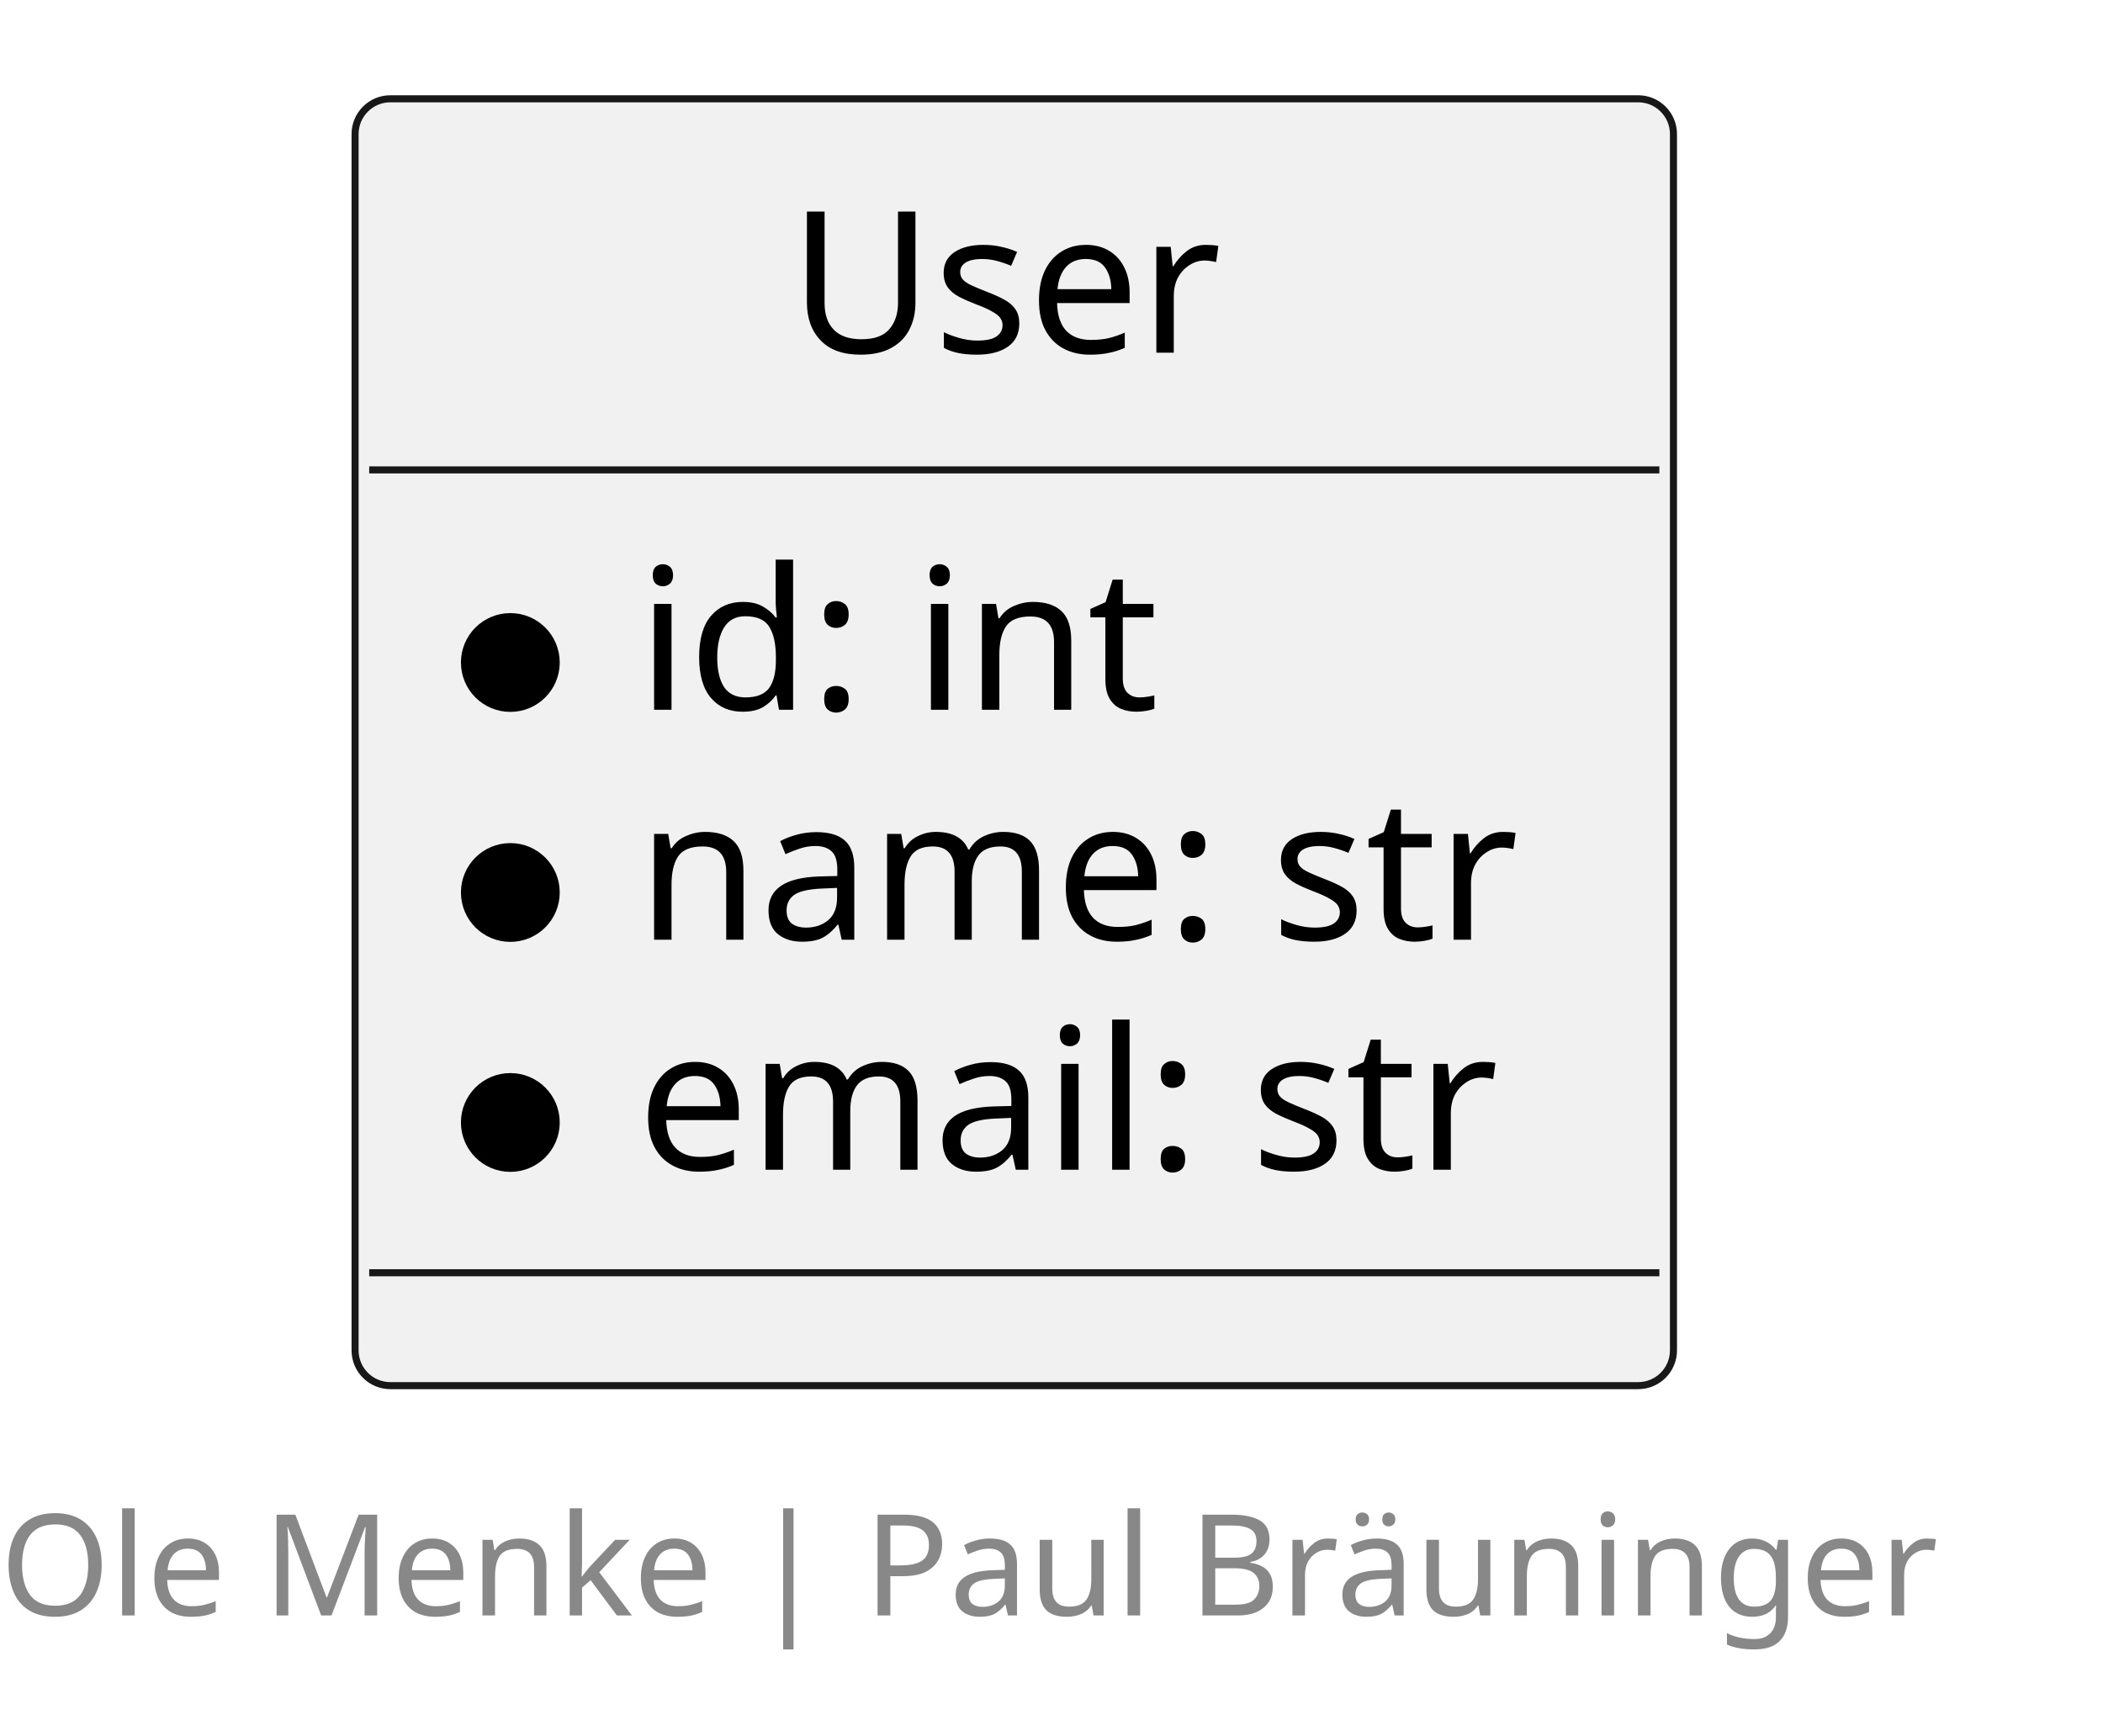
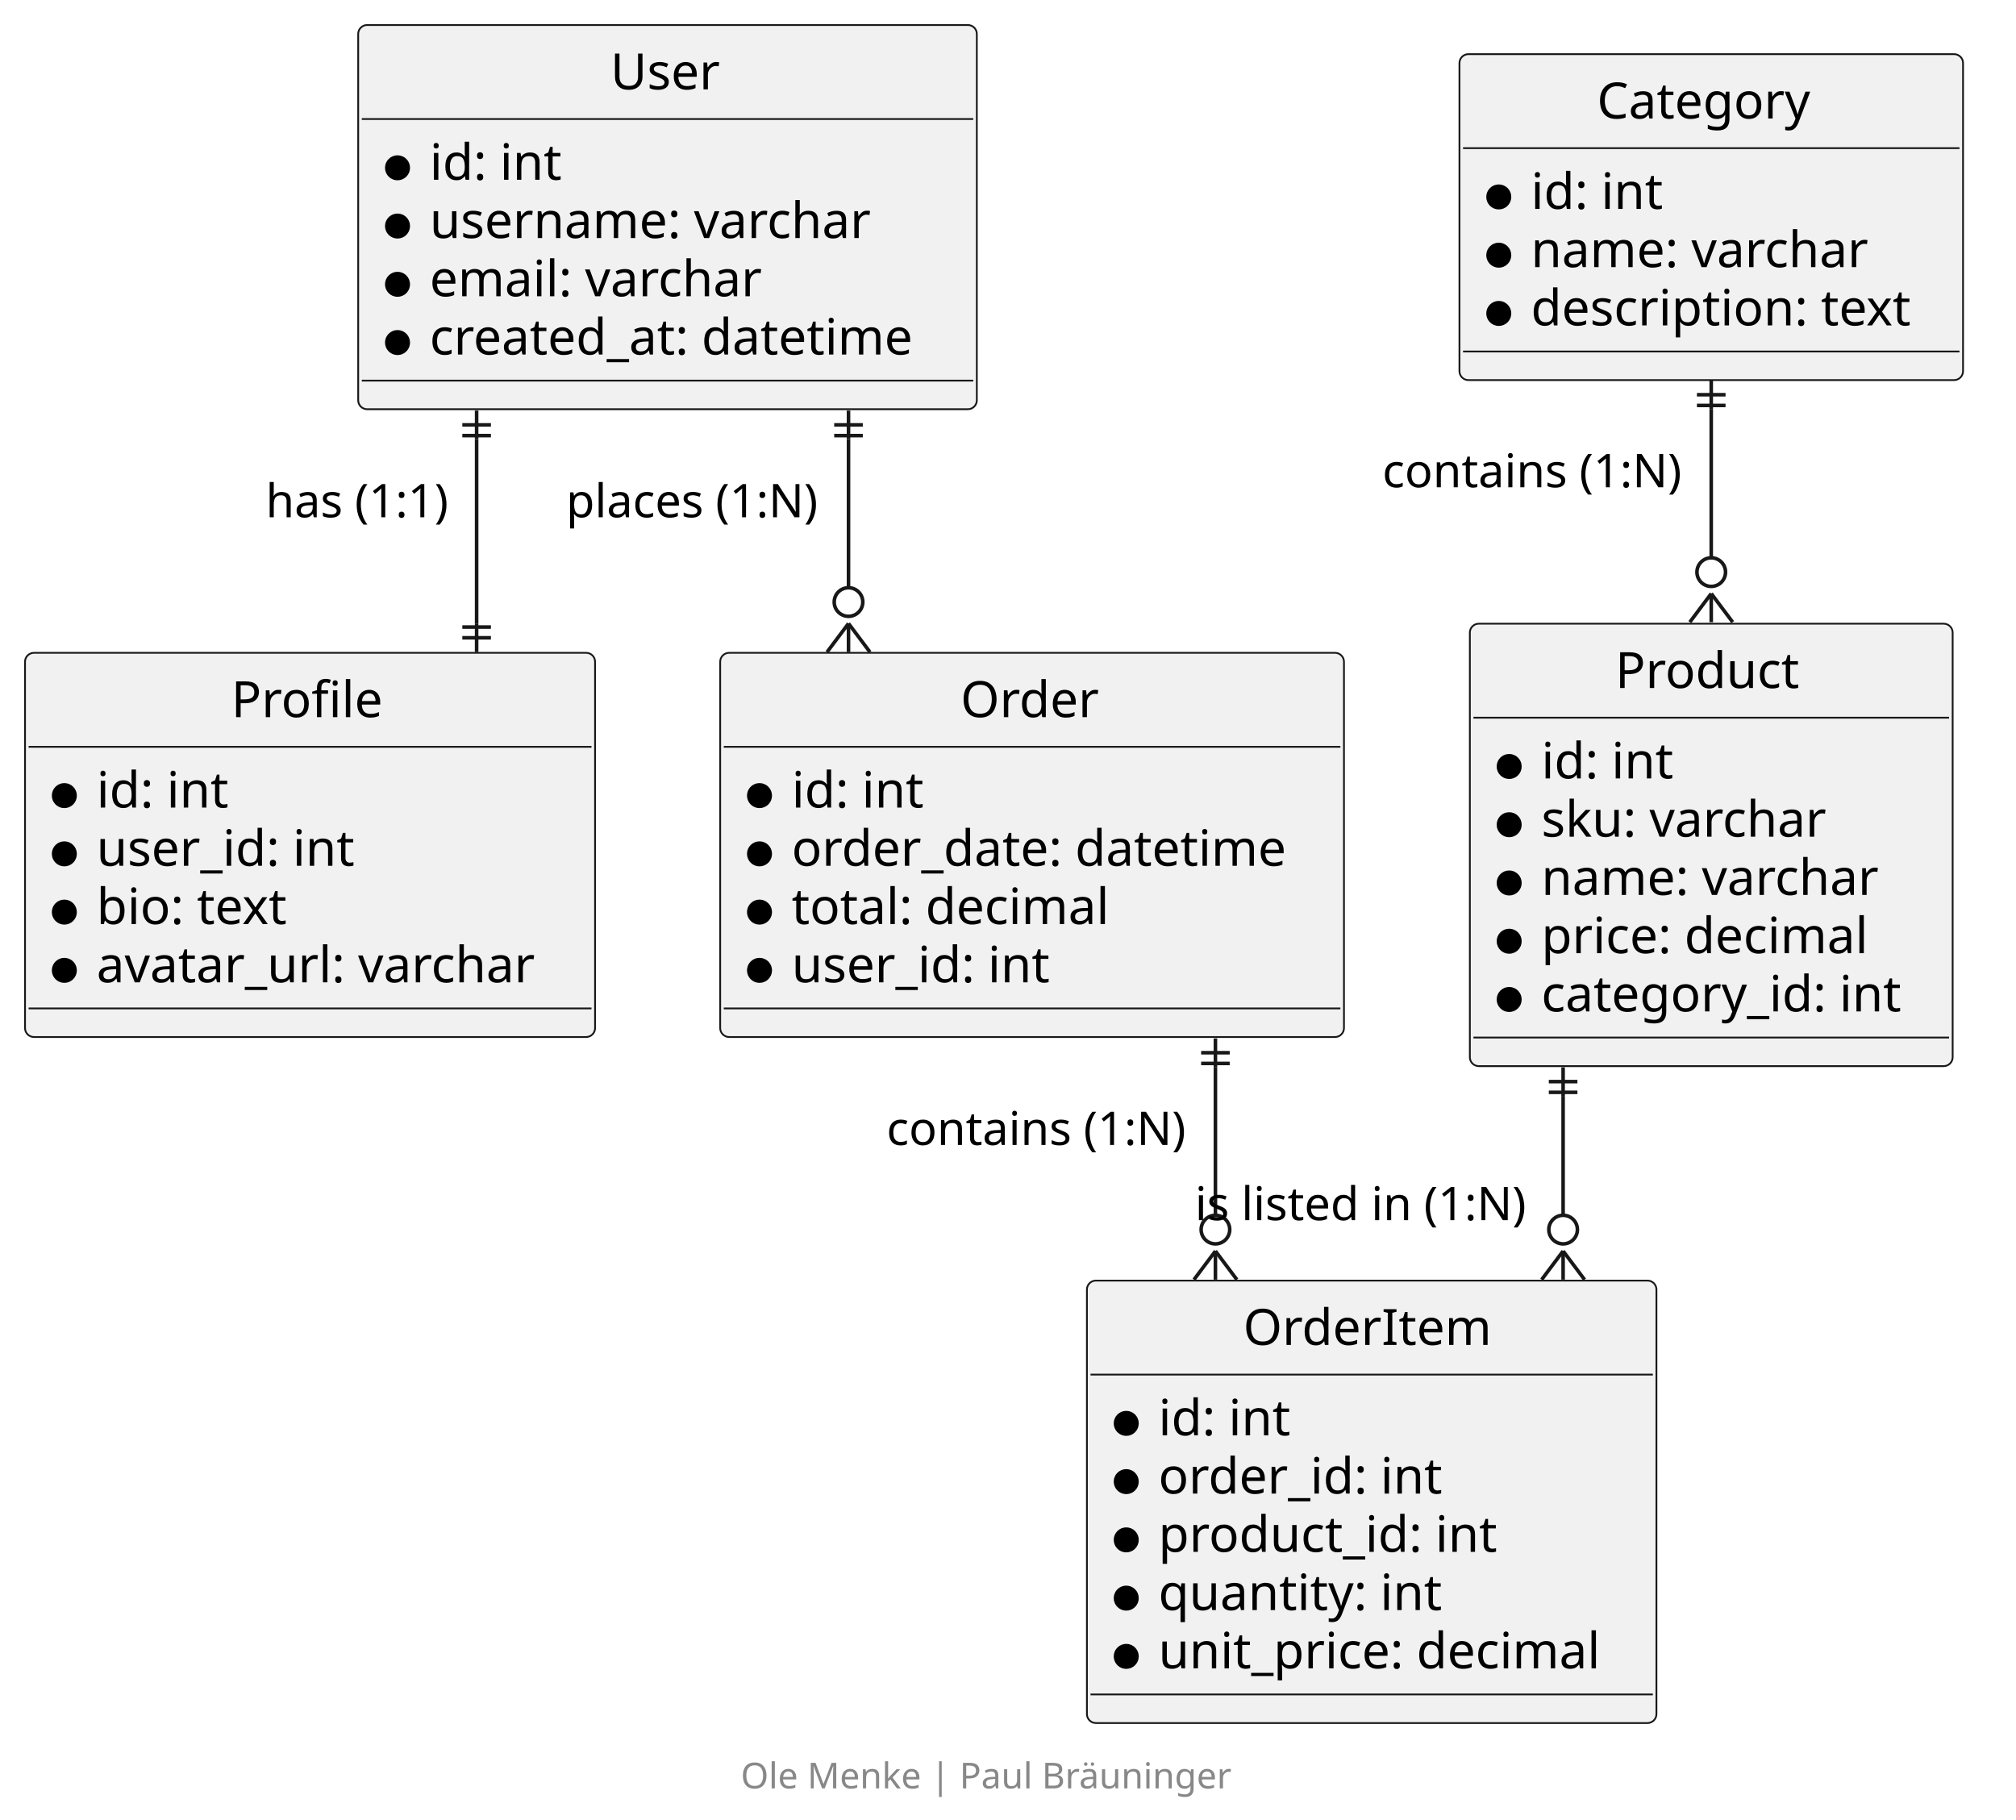
- <svg xmlns="http://www.w3.org/2000/svg" contentStyleType="text/css" data-diagram-type="CLASS" height="123px" preserveAspectRatio="none" style="width:149px;height:123px;background:#FFFFFF;" version="1.1" viewBox="0 0 149 123" width="149px" zoomAndPan="magnify">
+ <svg xmlns="http://www.w3.org/2000/svg" contentStyleType="text/css" data-diagram-type="CLASS" height="509px" preserveAspectRatio="none" style="width:564px;height:509px;background:#FFFFFF;" version="1.1" viewBox="0 0 564 509" width="564px" zoomAndPan="magnify">
  <defs />
  <g>
-     <g class="entity" data-qualified-name="User" data-source-line="5" id="ent0002">
-       <rect fill="#F1F1F1" height="91.188" rx="2.5" ry="2.5" style="stroke:#181818;stroke-width:0.5;" width="93.409" x="25.158" y="7" />
-       <text fill="#000000" font-family="sans-serif" font-size="14" lengthAdjust="spacing" textLength="31.91" x="55.907" y="24.995">User</text>
-       <line style="stroke:#181818;stroke-width:0.5;" x1="26.158" x2="117.567" y1="33.297" y2="33.297" />
+     <g class="entity" data-qualified-name="User" data-source-line="6" id="ent0002">
+       <rect fill="#F1F1F1" height="107.484" rx="2.5" ry="2.5" style="stroke:#181818;stroke-width:0.5;" width="173.068" x="100.21" y="7" />
+       <text fill="#000000" font-family="sans-serif" font-size="14" lengthAdjust="spacing" textLength="31.91" x="170.789" y="24.995">User</text>
+       <line style="stroke:#181818;stroke-width:0.5;" x1="101.21" x2="272.278" y1="33.297" y2="33.297" />
      <g data-visibility-modifier="IE_MANDATORY">
-         <ellipse cx="36.158" cy="46.945" fill="#000000" rx="3" ry="3" style="stroke:#000000;stroke-width:1;" />
+         <ellipse cx="111.21" cy="46.945" fill="#000000" rx="3" ry="3" style="stroke:#000000;stroke-width:1;" />
      </g>
-       <text fill="#000000" font-family="sans-serif" font-size="14" lengthAdjust="spacing" textLength="40.195" x="45.158" y="50.292">id: int</text>
+       <text fill="#000000" font-family="sans-serif" font-size="14" lengthAdjust="spacing" textLength="40.195" x="120.21" y="50.292">id: int</text>
      <g data-visibility-modifier="IE_MANDATORY">
-         <ellipse cx="36.158" cy="63.242" fill="#000000" rx="3" ry="3" style="stroke:#000000;stroke-width:1;" />
+         <ellipse cx="111.21" cy="63.242" fill="#000000" rx="3" ry="3" style="stroke:#000000;stroke-width:1;" />
      </g>
-       <text fill="#000000" font-family="sans-serif" font-size="14" lengthAdjust="spacing" textLength="67.409" x="45.158" y="66.589">name: str</text>
+       <text fill="#000000" font-family="sans-serif" font-size="14" lengthAdjust="spacing" textLength="132.932" x="120.21" y="66.589">username: varchar</text>
      <g data-visibility-modifier="IE_MANDATORY">
-         <ellipse cx="36.158" cy="79.539" fill="#000000" rx="3" ry="3" style="stroke:#000000;stroke-width:1;" />
+         <ellipse cx="111.21" cy="79.539" fill="#000000" rx="3" ry="3" style="stroke:#000000;stroke-width:1;" />
      </g>
-       <text fill="#000000" font-family="sans-serif" font-size="14" lengthAdjust="spacing" textLength="66.315" x="45.158" y="82.886">email: str</text>
-       <line style="stroke:#181818;stroke-width:0.5;" x1="26.158" x2="117.567" y1="90.188" y2="90.188" />
+       <text fill="#000000" font-family="sans-serif" font-size="14" lengthAdjust="spacing" textLength="101.302" x="120.21" y="82.886">email: varchar</text>
+       <g data-visibility-modifier="IE_MANDATORY">
+         <ellipse cx="111.21" cy="95.836" fill="#000000" rx="3" ry="3" style="stroke:#000000;stroke-width:1;" />
+       </g>
+       <text fill="#000000" font-family="sans-serif" font-size="14" lengthAdjust="spacing" textLength="147.068" x="120.21" y="99.183">created_at: datetime</text>
+       <line style="stroke:#181818;stroke-width:0.5;" x1="101.21" x2="272.278" y1="106.484" y2="106.484" />
    </g>
-     <g class="footer" data-source-line="11">
-       <text fill="#888888" font-family="sans-serif" font-size="10" lengthAdjust="spacing" textLength="142.725" x="0" y="114.47">Ole Menke | Paul Bräuninger</text>
+     <g class="entity" data-qualified-name="Profile" data-source-line="13" id="ent0003">
+       <rect fill="#F1F1F1" height="107.484" rx="2.5" ry="2.5" style="stroke:#181818;stroke-width:0.5;" width="159.478" x="7" y="182.64" />
+       <text fill="#000000" font-family="sans-serif" font-size="14" lengthAdjust="spacing" textLength="44.085" x="64.697" y="200.635">Profile</text>
+       <line style="stroke:#181818;stroke-width:0.5;" x1="8" x2="165.478" y1="208.937" y2="208.937" />
+       <g data-visibility-modifier="IE_MANDATORY">
+         <ellipse cx="18" cy="222.585" fill="#000000" rx="3" ry="3" style="stroke:#000000;stroke-width:1;" />
+       </g>
+       <text fill="#000000" font-family="sans-serif" font-size="14" lengthAdjust="spacing" textLength="40.195" x="27" y="225.932">id: int</text>
+       <g data-visibility-modifier="IE_MANDATORY">
+         <ellipse cx="18" cy="238.882" fill="#000000" rx="3" ry="3" style="stroke:#000000;stroke-width:1;" />
+       </g>
+       <text fill="#000000" font-family="sans-serif" font-size="14" lengthAdjust="spacing" textLength="77.731" x="27" y="242.229">user_id: int</text>
+       <g data-visibility-modifier="IE_MANDATORY">
+         <ellipse cx="18" cy="255.179" fill="#000000" rx="3" ry="3" style="stroke:#000000;stroke-width:1;" />
+       </g>
+       <text fill="#000000" font-family="sans-serif" font-size="14" lengthAdjust="spacing" textLength="58.386" x="27" y="258.526">bio: text</text>
+       <g data-visibility-modifier="IE_MANDATORY">
+         <ellipse cx="18" cy="271.476" fill="#000000" rx="3" ry="3" style="stroke:#000000;stroke-width:1;" />
+       </g>
+       <text fill="#000000" font-family="sans-serif" font-size="14" lengthAdjust="spacing" textLength="133.478" x="27" y="274.823">avatar_url: varchar</text>
+       <line style="stroke:#181818;stroke-width:0.5;" x1="8" x2="165.478" y1="282.124" y2="282.124" />
+     </g>
+     <g class="entity" data-qualified-name="Category" data-source-line="20" id="ent0004">
+       <rect fill="#F1F1F1" height="91.188" rx="2.5" ry="2.5" style="stroke:#181818;stroke-width:0.5;" width="140.885" x="408.3" y="15.15" />
+       <text fill="#000000" font-family="sans-serif" font-size="14" lengthAdjust="spacing" textLength="63.95" x="446.767" y="33.145">Category</text>
+       <line style="stroke:#181818;stroke-width:0.5;" x1="409.3" x2="548.185" y1="41.447" y2="41.447" />
+       <g data-visibility-modifier="IE_MANDATORY">
+         <ellipse cx="419.3" cy="55.095" fill="#000000" rx="3" ry="3" style="stroke:#000000;stroke-width:1;" />
+       </g>
+       <text fill="#000000" font-family="sans-serif" font-size="14" lengthAdjust="spacing" textLength="40.195" x="428.3" y="58.442">id: int</text>
+       <g data-visibility-modifier="IE_MANDATORY">
+         <ellipse cx="419.3" cy="71.392" fill="#000000" rx="3" ry="3" style="stroke:#000000;stroke-width:1;" />
+       </g>
+       <text fill="#000000" font-family="sans-serif" font-size="14" lengthAdjust="spacing" textLength="102.395" x="428.3" y="74.739">name: varchar</text>
+       <g data-visibility-modifier="IE_MANDATORY">
+         <ellipse cx="419.3" cy="87.689" fill="#000000" rx="3" ry="3" style="stroke:#000000;stroke-width:1;" />
+       </g>
+       <text fill="#000000" font-family="sans-serif" font-size="14" lengthAdjust="spacing" textLength="114.885" x="428.3" y="91.036">description: text</text>
+       <line style="stroke:#181818;stroke-width:0.5;" x1="409.3" x2="548.185" y1="98.338" y2="98.338" />
+     </g>
+     <g class="entity" data-qualified-name="Product" data-source-line="26" id="ent0005">
+       <rect fill="#F1F1F1" height="123.781" rx="2.5" ry="2.5" style="stroke:#181818;stroke-width:0.5;" width="135.067" x="411.21" y="174.49" />
+       <text fill="#000000" font-family="sans-serif" font-size="14" lengthAdjust="spacing" textLength="53.71" x="451.889" y="192.485">Product</text>
+       <line style="stroke:#181818;stroke-width:0.5;" x1="412.21" x2="545.277" y1="200.787" y2="200.787" />
+       <g data-visibility-modifier="IE_MANDATORY">
+         <ellipse cx="422.21" cy="214.435" fill="#000000" rx="3" ry="3" style="stroke:#000000;stroke-width:1;" />
+       </g>
+       <text fill="#000000" font-family="sans-serif" font-size="14" lengthAdjust="spacing" textLength="40.195" x="431.21" y="217.782">id: int</text>
+       <g data-visibility-modifier="IE_MANDATORY">
+         <ellipse cx="422.21" cy="230.732" fill="#000000" rx="3" ry="3" style="stroke:#000000;stroke-width:1;" />
+       </g>
+       <text fill="#000000" font-family="sans-serif" font-size="14" lengthAdjust="spacing" textLength="86.967" x="431.21" y="234.079">sku: varchar</text>
+       <g data-visibility-modifier="IE_MANDATORY">
+         <ellipse cx="422.21" cy="247.029" fill="#000000" rx="3" ry="3" style="stroke:#000000;stroke-width:1;" />
+       </g>
+       <text fill="#000000" font-family="sans-serif" font-size="14" lengthAdjust="spacing" textLength="102.395" x="431.21" y="250.376">name: varchar</text>
+       <g data-visibility-modifier="IE_MANDATORY">
+         <ellipse cx="422.21" cy="263.326" fill="#000000" rx="3" ry="3" style="stroke:#000000;stroke-width:1;" />
+       </g>
+       <text fill="#000000" font-family="sans-serif" font-size="14" lengthAdjust="spacing" textLength="99.203" x="431.21" y="266.673">price: decimal</text>
+       <g data-visibility-modifier="IE_MANDATORY">
+         <ellipse cx="422.21" cy="279.623" fill="#000000" rx="3" ry="3" style="stroke:#000000;stroke-width:1;" />
+       </g>
+       <text fill="#000000" font-family="sans-serif" font-size="14" lengthAdjust="spacing" textLength="109.067" x="431.21" y="282.969">category_id: int</text>
+       <line style="stroke:#181818;stroke-width:0.5;" x1="412.21" x2="545.277" y1="290.271" y2="290.271" />
+     </g>
+     <g class="entity" data-qualified-name="Order" data-source-line="34" id="ent0006">
+       <rect fill="#F1F1F1" height="107.484" rx="2.5" ry="2.5" style="stroke:#181818;stroke-width:0.5;" width="174.511" x="201.48" y="182.64" />
+       <text fill="#000000" font-family="sans-serif" font-size="14" lengthAdjust="spacing" textLength="40.031" x="268.72" y="200.635">Order</text>
+       <line style="stroke:#181818;stroke-width:0.5;" x1="202.48" x2="374.991" y1="208.937" y2="208.937" />
+       <g data-visibility-modifier="IE_MANDATORY">
+         <ellipse cx="212.48" cy="222.585" fill="#000000" rx="3" ry="3" style="stroke:#000000;stroke-width:1;" />
+       </g>
+       <text fill="#000000" font-family="sans-serif" font-size="14" lengthAdjust="spacing" textLength="40.195" x="221.48" y="225.932">id: int</text>
+       <g data-visibility-modifier="IE_MANDATORY">
+         <ellipse cx="212.48" cy="238.882" fill="#000000" rx="3" ry="3" style="stroke:#000000;stroke-width:1;" />
+       </g>
+       <text fill="#000000" font-family="sans-serif" font-size="14" lengthAdjust="spacing" textLength="148.511" x="221.48" y="242.229">order_date: datetime</text>
+       <g data-visibility-modifier="IE_MANDATORY">
+         <ellipse cx="212.48" cy="255.179" fill="#000000" rx="3" ry="3" style="stroke:#000000;stroke-width:1;" />
+       </g>
+       <text fill="#000000" font-family="sans-serif" font-size="14" lengthAdjust="spacing" textLength="96.373" x="221.48" y="258.526">total: decimal</text>
+       <g data-visibility-modifier="IE_MANDATORY">
+         <ellipse cx="212.48" cy="271.476" fill="#000000" rx="3" ry="3" style="stroke:#000000;stroke-width:1;" />
+       </g>
+       <text fill="#000000" font-family="sans-serif" font-size="14" lengthAdjust="spacing" textLength="77.731" x="221.48" y="274.823">user_id: int</text>
+       <line style="stroke:#181818;stroke-width:0.5;" x1="202.48" x2="374.991" y1="282.124" y2="282.124" />
+     </g>
+     <g class="entity" data-qualified-name="OrderItem" data-source-line="41" id="ent0007">
+       <rect fill="#F1F1F1" height="123.781" rx="2.5" ry="2.5" style="stroke:#181818;stroke-width:0.5;" width="159.328" x="304.08" y="358.27" />
+       <text fill="#000000" font-family="sans-serif" font-size="14" lengthAdjust="spacing" textLength="71.9" x="347.794" y="376.265">OrderItem</text>
+       <line style="stroke:#181818;stroke-width:0.5;" x1="305.08" x2="462.408" y1="384.567" y2="384.567" />
+       <g data-visibility-modifier="IE_MANDATORY">
+         <ellipse cx="315.08" cy="398.215" fill="#000000" rx="3" ry="3" style="stroke:#000000;stroke-width:1;" />
+       </g>
+       <text fill="#000000" font-family="sans-serif" font-size="14" lengthAdjust="spacing" textLength="40.195" x="324.08" y="401.562">id: int</text>
+       <g data-visibility-modifier="IE_MANDATORY">
+         <ellipse cx="315.08" cy="414.512" fill="#000000" rx="3" ry="3" style="stroke:#000000;stroke-width:1;" />
+       </g>
+       <text fill="#000000" font-family="sans-serif" font-size="14" lengthAdjust="spacing" textLength="84.772" x="324.08" y="417.859">order_id: int</text>
+       <g data-visibility-modifier="IE_MANDATORY">
+         <ellipse cx="315.08" cy="430.809" fill="#000000" rx="3" ry="3" style="stroke:#000000;stroke-width:1;" />
+       </g>
+       <text fill="#000000" font-family="sans-serif" font-size="14" lengthAdjust="spacing" textLength="101.35" x="324.08" y="434.156">product_id: int</text>
+       <g data-visibility-modifier="IE_MANDATORY">
+         <ellipse cx="315.08" cy="447.106" fill="#000000" rx="3" ry="3" style="stroke:#000000;stroke-width:1;" />
+       </g>
+       <text fill="#000000" font-family="sans-serif" font-size="14" lengthAdjust="spacing" textLength="85.784" x="324.08" y="450.453">quantity: int</text>
+       <g data-visibility-modifier="IE_MANDATORY">
+         <ellipse cx="315.08" cy="463.403" fill="#000000" rx="3" ry="3" style="stroke:#000000;stroke-width:1;" />
+       </g>
+       <text fill="#000000" font-family="sans-serif" font-size="14" lengthAdjust="spacing" textLength="133.328" x="324.08" y="466.75">unit_price: decimal</text>
+       <line style="stroke:#181818;stroke-width:0.5;" x1="305.08" x2="462.408" y1="474.051" y2="474.051" />
+     </g>
+     <g class="link" data-entity-1="ent0002" data-entity-2="ent0003" data-link-type="association" data-source-line="51" id="lnk8">
+       <path codeLine="51" d="M133.34,122.87 C133.34,144.34 133.34,152.98 133.34,174.43" fill="none" id="User-Profile" style="stroke:#181818;stroke-width:1;" />
+       <line style="stroke:#181818;stroke-width:1;" x1="129.34" x2="137.34" y1="118.87" y2="118.87" />
+       <line style="stroke:#181818;stroke-width:1;" x1="129.34" x2="137.34" y1="121.87" y2="121.87" />
+       <line style="stroke:#181818;stroke-width:1;" x1="133.34" x2="133.34" y1="122.87" y2="114.87" />
+       <line style="stroke:#181818;stroke-width:1;" x1="137.34" x2="129.34" y1="178.43" y2="178.43" />
+       <line style="stroke:#181818;stroke-width:1;" x1="137.34" x2="129.34" y1="175.43" y2="175.43" />
+       <line style="stroke:#181818;stroke-width:1;" x1="133.34" x2="133.34" y1="174.43" y2="182.43" />
+       <text fill="#000000" font-family="sans-serif" font-size="13" lengthAdjust="spacing" textLength="58.176" x="74.34" y="144.717">has (1:1)</text>
+     </g>
+     <g class="link" data-entity-1="ent0002" data-entity-2="ent0006" data-link-type="crowfoot" data-source-line="54" id="lnk9">
+       <path codeLine="54" d="M237.38,122.87 C237.38,144.34 237.38,142.98 237.38,164.43" fill="none" id="User-Order" style="stroke:#181818;stroke-width:1;" />
+       <line style="stroke:#181818;stroke-width:1;" x1="233.38" x2="241.38" y1="118.87" y2="118.87" />
+       <line style="stroke:#181818;stroke-width:1;" x1="233.38" x2="241.38" y1="121.87" y2="121.87" />
+       <line style="stroke:#181818;stroke-width:1;" x1="237.38" x2="237.38" y1="122.87" y2="114.87" />
+       <line style="stroke:#181818;stroke-width:1;" x1="237.38" x2="243.38" y1="174.43" y2="182.43" />
+       <line style="stroke:#181818;stroke-width:1;" x1="237.38" x2="231.38" y1="174.43" y2="182.43" />
+       <line style="stroke:#181818;stroke-width:1;" x1="237.38" x2="237.38" y1="174.43" y2="182.43" />
+       <ellipse cx="237.38" cy="168.43" fill="none" rx="4" ry="4" style="stroke:#181818;stroke-width:1;" />
+       <text fill="#000000" font-family="sans-serif" font-size="13" lengthAdjust="spacing" textLength="78.4" x="158.38" y="144.717">places (1:N)</text>
+     </g>
+     <g class="link" data-entity-1="ent0004" data-entity-2="ent0005" data-link-type="crowfoot" data-source-line="57" id="lnk10">
+       <path codeLine="57" d="M478.74,114.43 C478.74,135.07 478.74,133.76 478.74,156.06" fill="none" id="Category-Product" style="stroke:#181818;stroke-width:1;" />
+       <line style="stroke:#181818;stroke-width:1;" x1="474.74" x2="482.74" y1="110.43" y2="110.43" />
+       <line style="stroke:#181818;stroke-width:1;" x1="474.74" x2="482.74" y1="113.43" y2="113.43" />
+       <line style="stroke:#181818;stroke-width:1;" x1="478.74" x2="478.74" y1="114.43" y2="106.43" />
+       <line style="stroke:#181818;stroke-width:1;" x1="478.74" x2="484.74" y1="166.06" y2="174.06" />
+       <line style="stroke:#181818;stroke-width:1;" x1="478.74" x2="472.74" y1="166.06" y2="174.06" />
+       <line style="stroke:#181818;stroke-width:1;" x1="478.74" x2="478.74" y1="166.06" y2="174.06" />
+       <ellipse cx="478.74" cy="160.06" fill="none" rx="4" ry="4" style="stroke:#181818;stroke-width:1;" />
+       <text fill="#000000" font-family="sans-serif" font-size="13" lengthAdjust="spacing" textLength="91.679" x="386.74" y="136.317">contains (1:N)</text>
+     </g>
+     <g class="link" data-entity-1="ent0006" data-entity-2="ent0007" data-link-type="crowfoot" data-source-line="60" id="lnk11">
+       <path codeLine="60" d="M340.03,298.52 C340.03,319.7 340.03,318.11 340.03,340" fill="none" id="Order-OrderItem" style="stroke:#181818;stroke-width:1;" />
+       <line style="stroke:#181818;stroke-width:1;" x1="336.03" x2="344.03" y1="294.52" y2="294.52" />
+       <line style="stroke:#181818;stroke-width:1;" x1="336.03" x2="344.03" y1="297.52" y2="297.52" />
+       <line style="stroke:#181818;stroke-width:1;" x1="340.03" x2="340.03" y1="298.52" y2="290.52" />
+       <line style="stroke:#181818;stroke-width:1;" x1="340.03" x2="346.03" y1="350" y2="358" />
+       <line style="stroke:#181818;stroke-width:1;" x1="340.03" x2="334.03" y1="350" y2="358" />
+       <line style="stroke:#181818;stroke-width:1;" x1="340.03" x2="340.03" y1="350" y2="358" />
+       <ellipse cx="340.03" cy="344" fill="none" rx="4" ry="4" style="stroke:#181818;stroke-width:1;" />
+       <text fill="#000000" font-family="sans-serif" font-size="13" lengthAdjust="spacing" textLength="91.679" x="248.03" y="320.327">contains (1:N)</text>
+     </g>
+     <g class="link" data-entity-1="ent0005" data-entity-2="ent0007" data-link-type="crowfoot" data-source-line="63" id="lnk12">
+       <path codeLine="63" d="M437.3,306.6 C437.3,325.76 437.3,320.85 437.3,340" fill="none" id="Product-OrderItem" style="stroke:#181818;stroke-width:1;" />
+       <line style="stroke:#181818;stroke-width:1;" x1="433.3" x2="441.3" y1="302.6" y2="302.6" />
+       <line style="stroke:#181818;stroke-width:1;" x1="433.3" x2="441.3" y1="305.6" y2="305.6" />
+       <line style="stroke:#181818;stroke-width:1;" x1="437.3" x2="437.3" y1="306.6" y2="298.6" />
+       <line style="stroke:#181818;stroke-width:1;" x1="437.3" x2="443.3" y1="350" y2="358" />
+       <line style="stroke:#181818;stroke-width:1;" x1="437.3" x2="431.3" y1="350" y2="358" />
+       <line style="stroke:#181818;stroke-width:1;" x1="437.3" x2="437.3" y1="350" y2="358" />
+       <ellipse cx="437.3" cy="344" fill="none" rx="4" ry="4" style="stroke:#181818;stroke-width:1;" />
+       <text fill="#000000" font-family="sans-serif" font-size="13" lengthAdjust="spacing" textLength="102.496" x="334.3" y="341.367">is listed in (1:N)</text>
+     </g>
+     <g class="footer" data-source-line="65">
+       <text fill="#888888" font-family="sans-serif" font-size="10" lengthAdjust="spacing" textLength="142.725" x="207.23" y="500.334">Ole Menke | Paul Bräuninger</text>
    </g>
  </g>
</svg>
